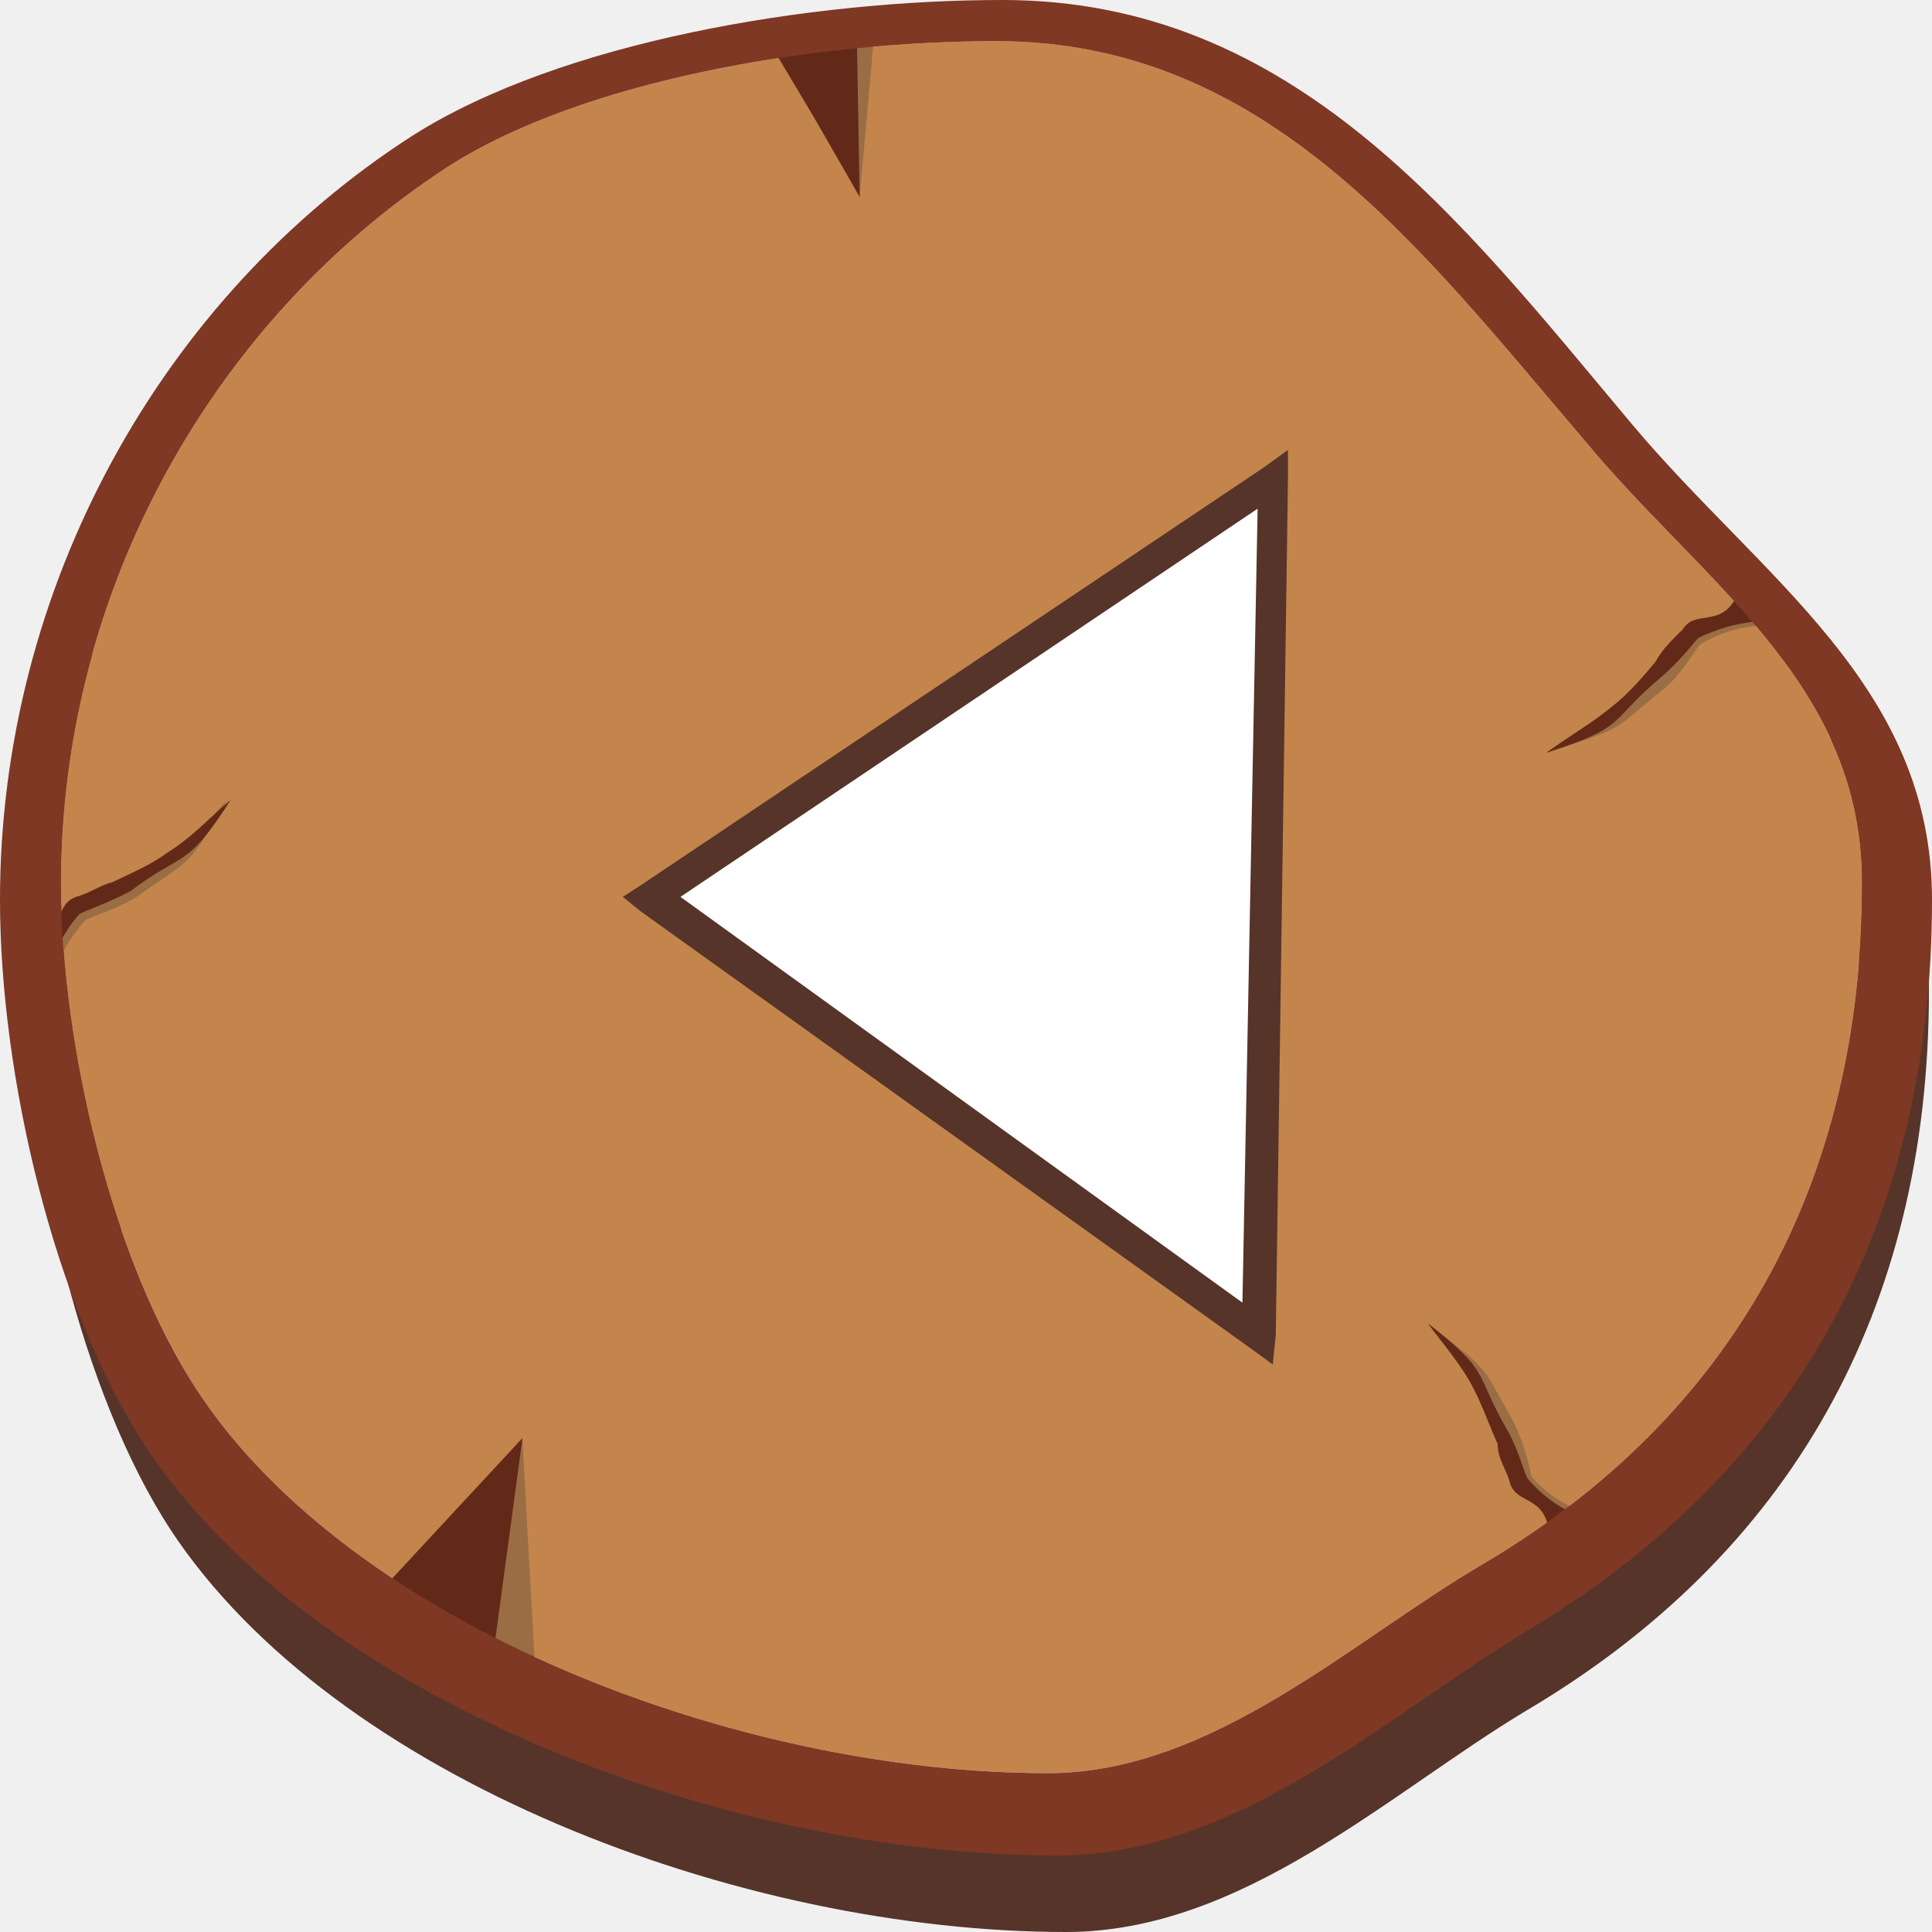
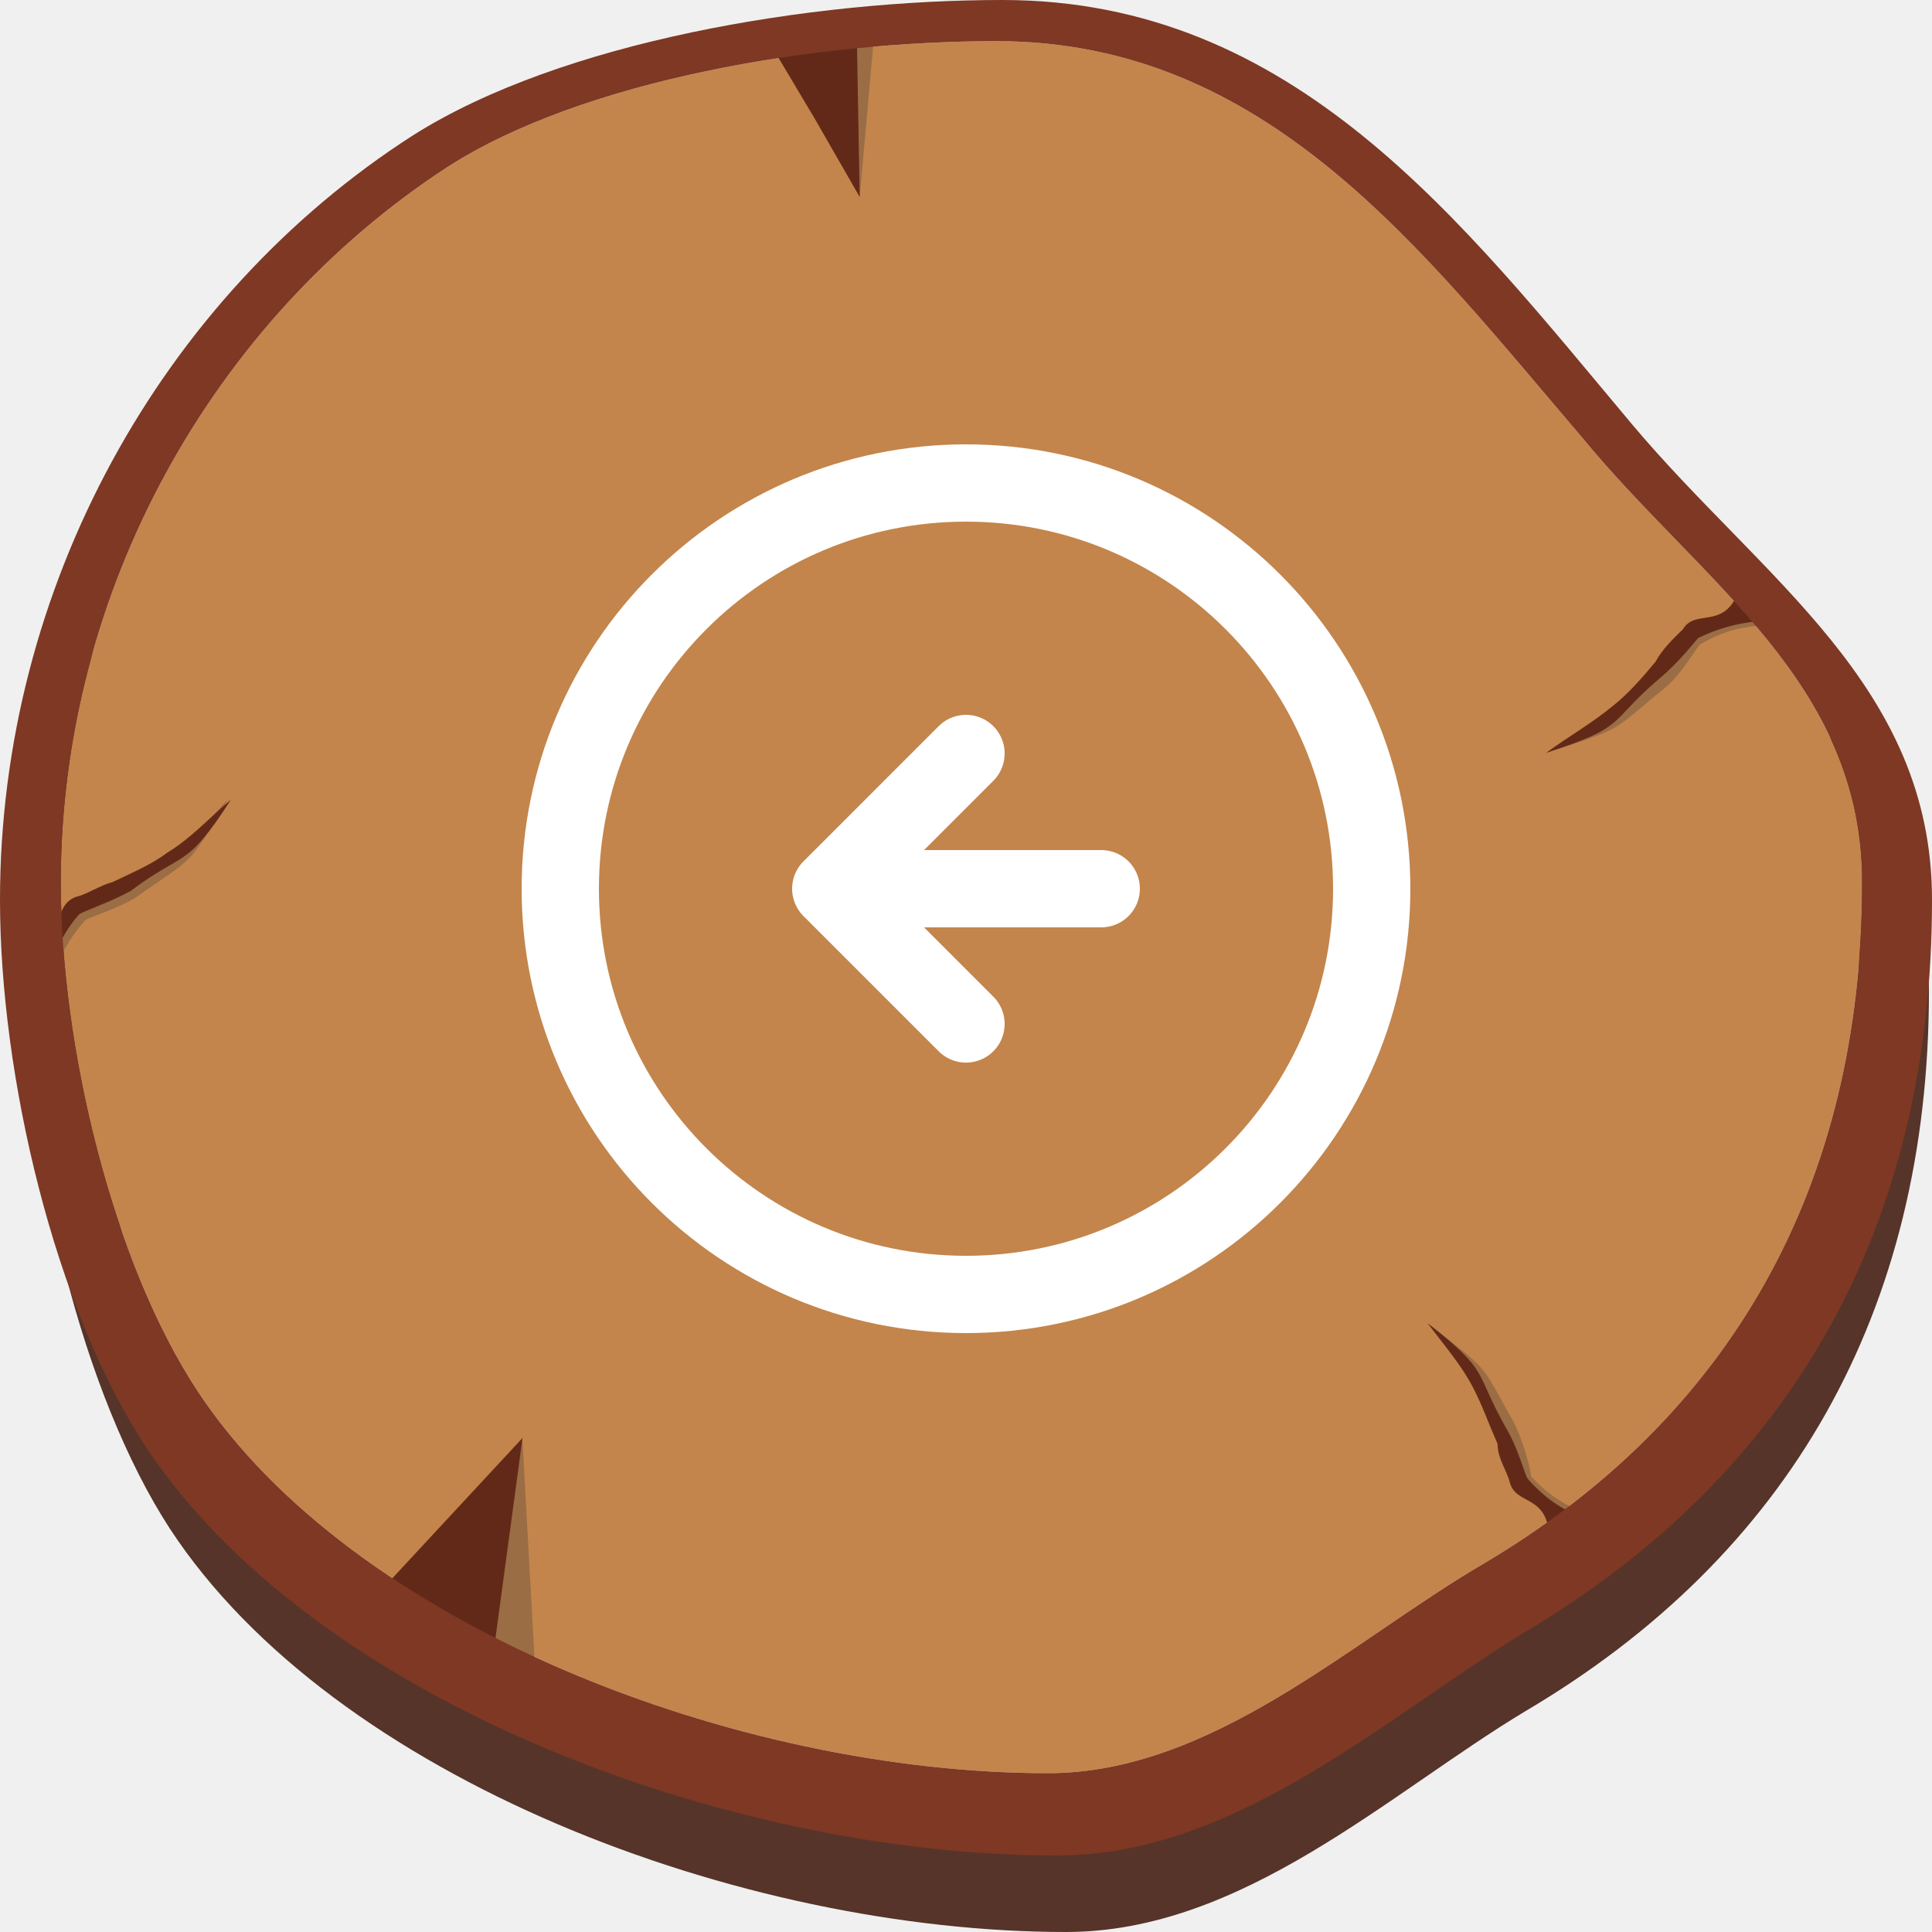
<svg xmlns="http://www.w3.org/2000/svg" width="50" height="50" viewBox="0 0 50 50" fill="none">
  <path fill-rule="evenodd" clip-rule="evenodd" d="M26.022 3.804C32.939 3.804 36.871 9.055 40.96 13.927C44.025 17.579 48.113 20.09 48.113 25.189C48.113 32.953 44.731 38.812 38.443 42.542C35.063 44.52 31.526 47.868 27.357 47.868C19.497 47.868 9.669 44.14 5.739 38.204C3.537 34.855 2.28 29.375 2.28 25.189C2.28 17.732 6.053 10.882 12.027 7.001C15.565 4.793 21.461 3.804 26.022 3.804ZM26.179 2.739C33.649 2.739 37.893 8.371 42.218 13.546C45.52 17.503 49.921 20.167 49.921 25.646C49.921 33.942 46.306 40.258 39.467 44.291C35.927 46.423 32.154 50 27.593 50C19.183 50 8.648 46.042 4.404 39.574C2.123 36.072 0.707 30.136 0.707 25.646C0.707 17.656 4.796 10.274 11.164 6.164C14.937 3.728 21.305 2.739 26.179 2.739Z" fill="#563429" />
  <path fill-rule="evenodd" clip-rule="evenodd" d="M25.786 1.065C32.783 1.065 36.793 6.468 40.96 11.34C44.025 15.068 48.193 17.656 48.193 22.831C48.193 30.669 44.811 36.682 38.364 40.486C34.984 42.465 31.369 45.89 27.121 45.89C19.105 45.89 9.119 42.084 5.111 35.997C2.908 32.648 1.573 27.092 1.573 22.831C1.573 15.297 5.503 8.295 11.557 4.337C15.094 2.054 21.147 1.065 25.786 1.065Z" fill="#C3854B" />
  <path fill-rule="evenodd" clip-rule="evenodd" d="M40.016 19.482C40.645 19.025 41.351 18.873 41.823 18.417C42.295 18.036 42.611 17.656 42.925 17.275C43.083 16.895 43.396 16.665 43.632 16.361C43.947 15.905 44.653 16.437 45.046 15.524C45.363 15.753 45.756 15.981 46.07 16.21C45.363 16.133 44.653 16.285 44.025 16.665C43.947 16.665 43.554 17.427 43.083 17.807C41.667 18.949 42.136 18.797 40.016 19.482Z" fill="#9A6D45" />
  <path fill-rule="evenodd" clip-rule="evenodd" d="M40.016 19.482C40.645 19.025 41.195 18.721 41.745 18.265C42.136 17.96 42.533 17.503 42.847 17.123C43.004 16.819 43.318 16.513 43.554 16.285C43.868 15.753 44.575 16.285 44.968 15.373C45.284 15.601 45.599 15.829 45.99 16.057C45.203 16.057 44.575 16.21 43.947 16.513C43.868 16.59 43.476 17.123 42.925 17.579C41.588 18.721 42.136 18.797 40.016 19.482Z" fill="#632918" />
  <path fill-rule="evenodd" clip-rule="evenodd" d="M5.896 20.699C5.424 21.156 5.033 21.765 4.483 22.145C4.008 22.451 3.537 22.679 3.066 22.907C2.673 22.983 2.358 23.211 2.045 23.363C1.495 23.591 1.809 24.353 0.785 24.504C0.942 24.885 1.1 25.266 1.259 25.646C1.417 24.961 1.73 24.353 2.202 23.82C2.28 23.743 3.066 23.515 3.537 23.211C5.033 22.145 4.796 22.527 5.896 20.699Z" fill="#9A6D45" />
  <path fill-rule="evenodd" clip-rule="evenodd" d="M5.974 20.699C5.424 21.156 4.953 21.689 4.325 22.069C3.929 22.373 3.38 22.602 2.908 22.831C2.594 22.907 2.28 23.135 1.967 23.211C1.338 23.439 1.73 24.277 0.707 24.429C0.863 24.809 1.02 25.113 1.181 25.495C1.338 24.809 1.573 24.2 2.045 23.668C2.123 23.591 2.83 23.363 3.38 23.059C4.796 21.993 4.796 22.527 5.974 20.699Z" fill="#632918" />
  <path fill-rule="evenodd" clip-rule="evenodd" d="M13.523 37.29L13.837 42.998L11.085 41.552L13.523 37.29Z" fill="#9A6D45" />
-   <path fill-rule="evenodd" clip-rule="evenodd" d="M13.523 37.214L12.813 42.465L10.064 40.943L13.523 37.214Z" fill="#632918" />
+   <path fill-rule="evenodd" clip-rule="evenodd" d="M13.523 37.214L12.813 42.465L10.063 40.943L13.523 37.214Z" fill="#632918" />
  <path fill-rule="evenodd" clip-rule="evenodd" d="M22.249 5.097L22.643 0.684L20.362 1.065L21.539 3.043L22.249 5.097Z" fill="#9A6D45" />
  <path fill-rule="evenodd" clip-rule="evenodd" d="M22.249 5.097L22.171 0.76L19.89 1.065L21.069 3.043L22.249 5.097Z" fill="#632918" />
  <path fill-rule="evenodd" clip-rule="evenodd" d="M36.95 34.246C37.343 34.779 37.892 35.236 38.286 35.844C38.521 36.301 38.678 36.758 38.835 37.29C38.914 37.594 39.071 37.974 39.228 38.281C39.387 38.888 40.172 38.584 40.253 39.65C40.644 39.498 41.038 39.42 41.429 39.268C40.722 39.116 40.094 38.736 39.624 38.204C39.624 38.128 39.467 37.366 39.149 36.758C38.286 35.236 38.6 35.54 36.95 34.246Z" fill="#9A6D45" />
  <path fill-rule="evenodd" clip-rule="evenodd" d="M36.95 34.246C37.343 34.779 37.814 35.312 38.128 35.921C38.364 36.377 38.521 36.833 38.757 37.366C38.757 37.746 38.993 38.052 39.071 38.356C39.228 38.965 40.016 38.66 40.094 39.727C40.488 39.574 40.881 39.498 41.273 39.345C40.566 39.192 40.016 38.812 39.545 38.28C39.467 38.204 39.309 37.519 38.993 36.986C38.128 35.464 38.6 35.54 36.95 34.246Z" fill="#632918" />
-   <path fill-rule="evenodd" clip-rule="evenodd" d="M25.786 1.065C32.782 1.065 36.793 6.468 40.96 11.34C44.025 15.068 48.193 17.656 48.193 22.831C48.193 30.669 44.811 36.682 38.364 40.486C34.984 42.465 31.369 45.89 27.121 45.89C19.105 45.89 9.119 42.084 5.111 35.997C2.908 32.648 1.573 27.092 1.573 22.831C1.573 15.297 5.503 8.295 11.557 4.337C15.094 2.054 21.147 1.065 25.786 1.065ZM25.944 3.84966e-05C33.491 3.84966e-05 37.814 5.708 42.218 10.958C45.599 14.991 50 17.732 50 23.287C50 31.734 46.384 38.128 39.467 42.237C35.849 44.444 31.996 48.021 27.357 48.021C18.791 48.021 8.098 43.988 3.773 37.442C1.417 33.866 0 27.852 0 23.287C0 15.219 4.167 7.685 10.692 3.5C14.544 1.065 20.99 3.84966e-05 25.944 3.84966e-05Z" fill="#7E3824" />
-   <path fill-rule="evenodd" clip-rule="evenodd" d="M16.903 23.211L32.547 34.55L32.939 12.404L16.903 23.211Z" fill="white" />
-   <path d="M32.311 34.855L16.588 23.591L16.118 23.211L16.588 22.907L32.703 12.1L33.332 11.644V12.404L33.017 34.55L32.939 35.312L32.311 34.855ZM17.61 23.211L32.154 33.713L32.547 13.165L17.61 23.211Z" fill="#563429" />
+   <path fill-rule="evenodd" clip-rule="evenodd" d="M25.786 1.065C32.782 1.065 36.793 6.468 40.96 11.34C44.025 15.068 48.193 17.656 48.193 22.831C48.193 30.669 44.811 36.682 38.364 40.486C34.984 42.465 31.369 45.89 27.121 45.89C19.105 45.89 9.119 42.084 5.111 35.997C2.908 32.648 1.573 27.092 1.573 22.831C1.573 15.297 5.503 8.295 11.557 4.337C15.094 2.054 21.147 1.065 25.786 1.065ZM25.944 3.8147e-05C33.491 3.8147e-05 37.814 5.708 42.218 10.958C45.599 14.991 50 17.732 50 23.287C50 31.734 46.384 38.128 39.467 42.237C35.849 44.444 31.996 48.021 27.357 48.021C18.791 48.021 8.098 43.988 3.773 37.442C1.417 33.866 0 27.852 0 23.287C0 15.219 4.167 7.685 10.692 3.5C14.544 1.065 20.99 3.8147e-05 25.944 3.8147e-05Z" fill="#7E3824" />
+   <circle cx="25" cy="23" r="10.5" stroke="white" stroke-width="2" stroke-linecap="round" stroke-linejoin="round" />
+   <path d="M25 19.5L21.5 23M21.5 23L25 26.5M21.5 23H28.5" stroke="white" stroke-width="2" stroke-linecap="round" stroke-linejoin="round" />
</svg>
